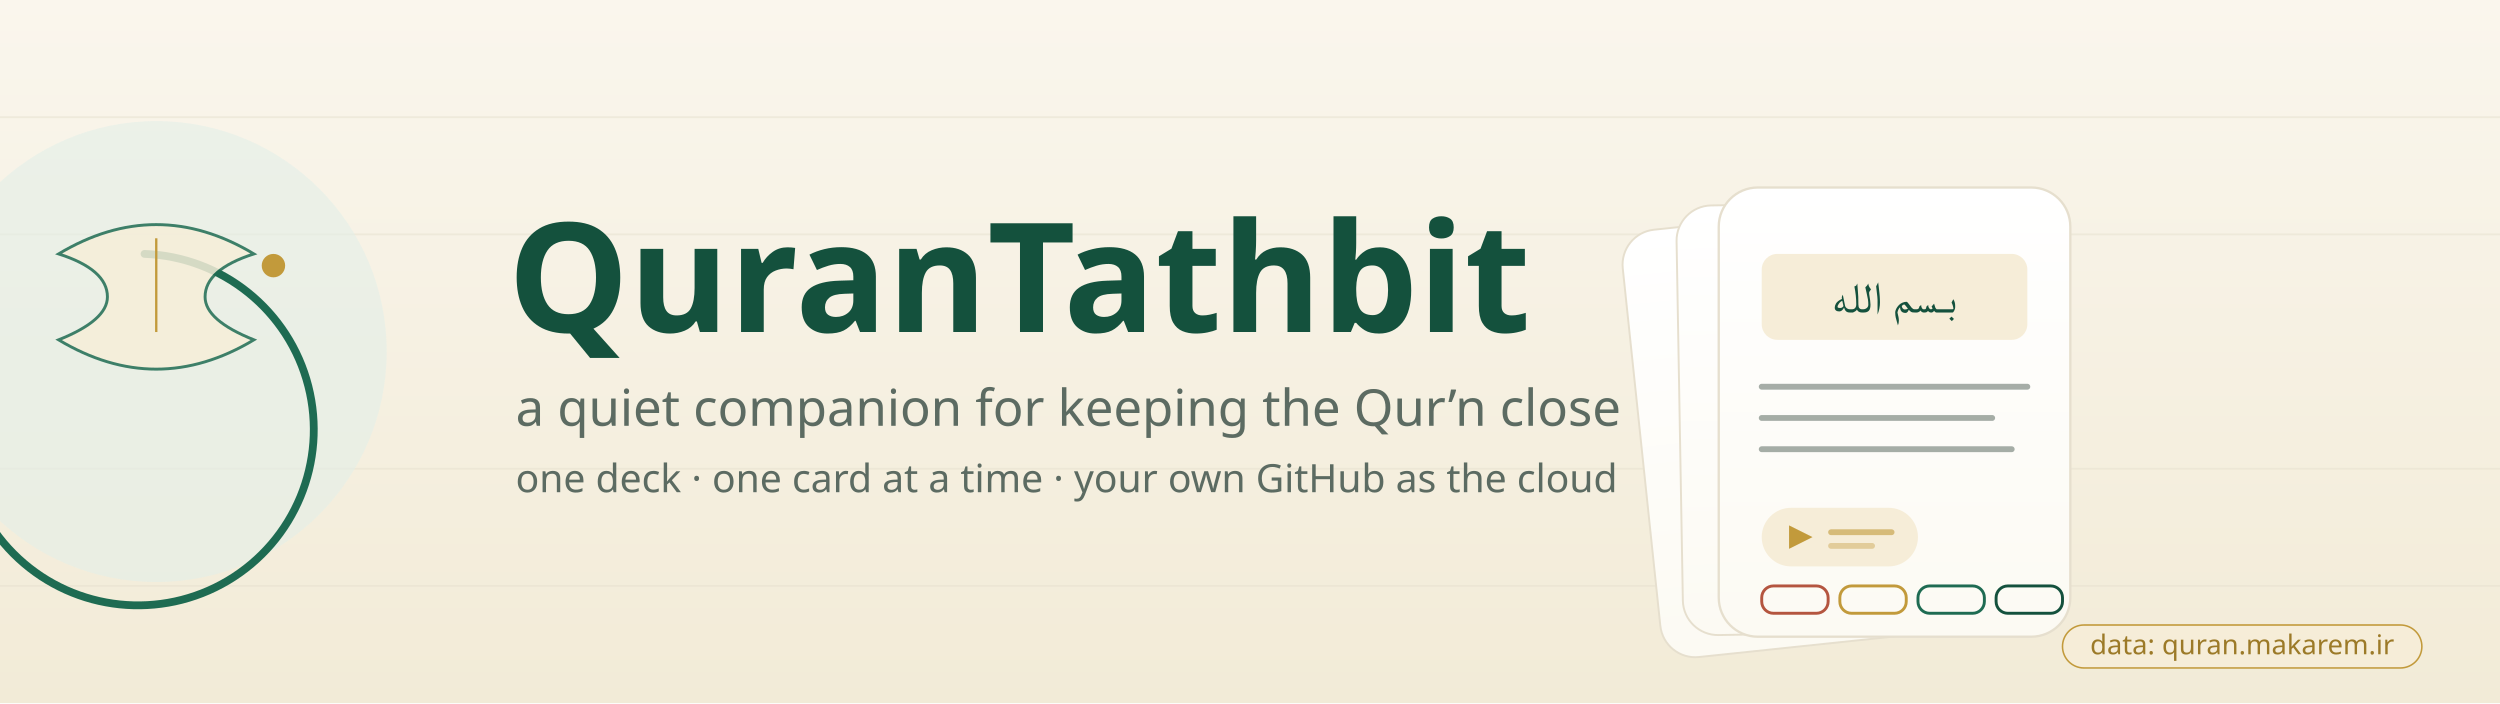
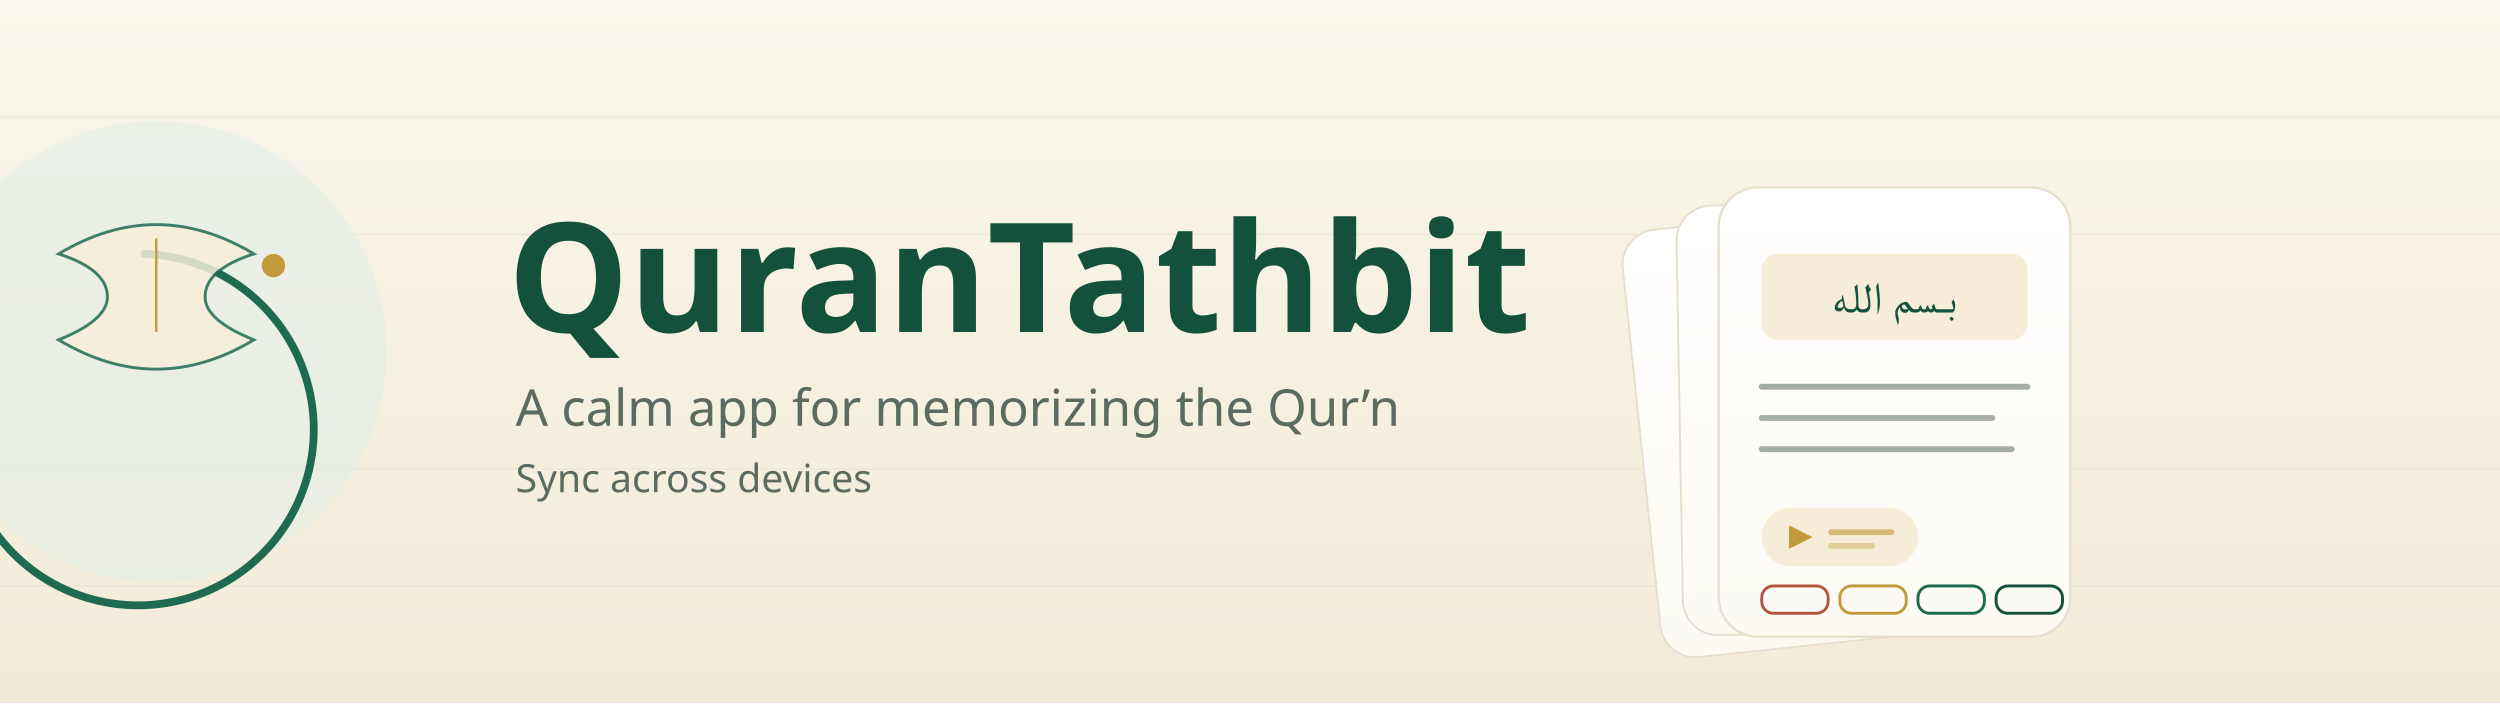
<svg xmlns="http://www.w3.org/2000/svg" viewBox="0 0 1280 360" width="1280" height="360">
  <defs>
    <linearGradient id="bg" x1="0" y1="0" x2="0" y2="1">
      <stop offset="0" stop-color="#FAF6ED" />
      <stop offset="1" stop-color="#F2EBD7" />
    </linearGradient>
    <linearGradient id="card" x1="0" y1="0" x2="0" y2="1">
      <stop offset="0" stop-color="#FFFFFF" />
      <stop offset="1" stop-color="#FCFAF3" />
    </linearGradient>
  </defs>
  <rect width="1280" height="360" fill="url(#bg)" />
  <g stroke="#E6DFCE" stroke-width="1" opacity="0.5">
    <line x1="0" y1="60" x2="1280" y2="60" />
    <line x1="0" y1="120" x2="1280" y2="120" />
    <line x1="0" y1="240" x2="1280" y2="240" />
    <line x1="0" y1="300" x2="1280" y2="300" />
  </g>
  <g transform="translate(80,180)">
    <circle r="118" fill="#E3EFE8" opacity="0.6" />
    <path d="M -90 0 a 90 90 0 1 0 84 -50" fill="none" stroke="#1E6B52" stroke-width="4" stroke-linecap="round" />
    <circle cx="60" cy="-44" r="6" fill="#C29A3B" />
    <g transform="translate(-50,-50)">
      <path d="M 0 0 q 50 -30 100 0 q -25 8 -25 22 q 0 12 25 22 q -50 30 -100 0 q 25 -10 25 -22 q 0 -14 -25 -22 z" fill="#F6EDD8" stroke="#1E6B52" stroke-width="1.5" opacity="0.85" />
      <line x1="50" y1="-8" x2="50" y2="40" stroke="#C29A3B" stroke-width="1.2" />
    </g>
  </g>
  <g font-family="Vazirmatn, 'Segoe UI', sans-serif">
    <text x="260" y="170" font-size="78" font-weight="700" fill="#14513D">QuranTathbit</text>
-     <text x="264" y="218" font-size="26" fill="#5C6B62">a quiet companion for keeping the Qur’n close</text>
-     <text x="264" y="252" font-size="20" fill="#5C6B62">one deck · one card at a time · your own GitHub as the cloud</text>
+     <text x="264" y="218" font-size="26" fill="#5C6B62">A calm app for memorizing the Qur’n</text>
+     <text x="264" y="252" font-size="20" fill="#5C6B62">Sync across devices</text>
  </g>
  <g transform="translate(820,90)">
    <rect x="20" y="20" width="170" height="220" rx="18" fill="url(#card)" stroke="#E6DFCE" stroke-width="1" transform="rotate(-6 105 130)" />
    <rect x="40" y="14" width="170" height="220" rx="18" fill="url(#card)" stroke="#E6DFCE" stroke-width="1" transform="rotate(-1 125 124)" />
    <rect x="60" y="6" width="180" height="230" rx="20" fill="url(#card)" stroke="#E6DFCE" stroke-width="1.2" />
    <g transform="translate(82,40)">
      <rect x="0" y="0" width="136" height="44" rx="8" fill="#F6EDD8" />
      <g fill="#14513D" font-family="Amiri, serif" font-size="22" text-anchor="middle">
        <text x="68" y="30">بـسم الله</text>
      </g>
    </g>
    <g stroke="#5C6B62" stroke-width="3" stroke-linecap="round" opacity="0.55">
      <line x1="82" y1="108" x2="218" y2="108" />
      <line x1="82" y1="124" x2="200" y2="124" />
      <line x1="82" y1="140" x2="210" y2="140" />
    </g>
    <g transform="translate(82,170)">
      <rect x="0" y="0" width="80" height="30" rx="15" fill="#F6EDD8" />
      <polygon points="14,9 14,21 26,15" fill="#C29A3B" />
      <rect x="34" y="11" width="34" height="3" rx="1.5" fill="#C29A3B" opacity="0.6" />
      <rect x="34" y="18" width="24" height="3" rx="1.5" fill="#C29A3B" opacity="0.4" />
    </g>
    <g transform="translate(82,210)">
      <rect x="0" y="0" width="34" height="14" rx="6" fill="none" stroke="#B4553F" stroke-width="1.5" />
      <rect x="40" y="0" width="34" height="14" rx="6" fill="none" stroke="#C29A3B" stroke-width="1.5" />
      <rect x="80" y="0" width="34" height="14" rx="6" fill="none" stroke="#1E6B52" stroke-width="1.5" />
      <rect x="120" y="0" width="34" height="14" rx="6" fill="none" stroke="#14513D" stroke-width="1.5" />
    </g>
  </g>
-   <g font-family="Vazirmatn, 'Segoe UI', sans-serif" font-size="14" fill="#9C7A28">
-     <rect x="1056" y="320" width="184" height="22" rx="11" fill="#F6EDD8" stroke="#C29A3B" stroke-width="0.8" />
-     <text x="1148" y="335" text-anchor="middle">data: quran.makarem.ir</text>
-   </g>
</svg>
